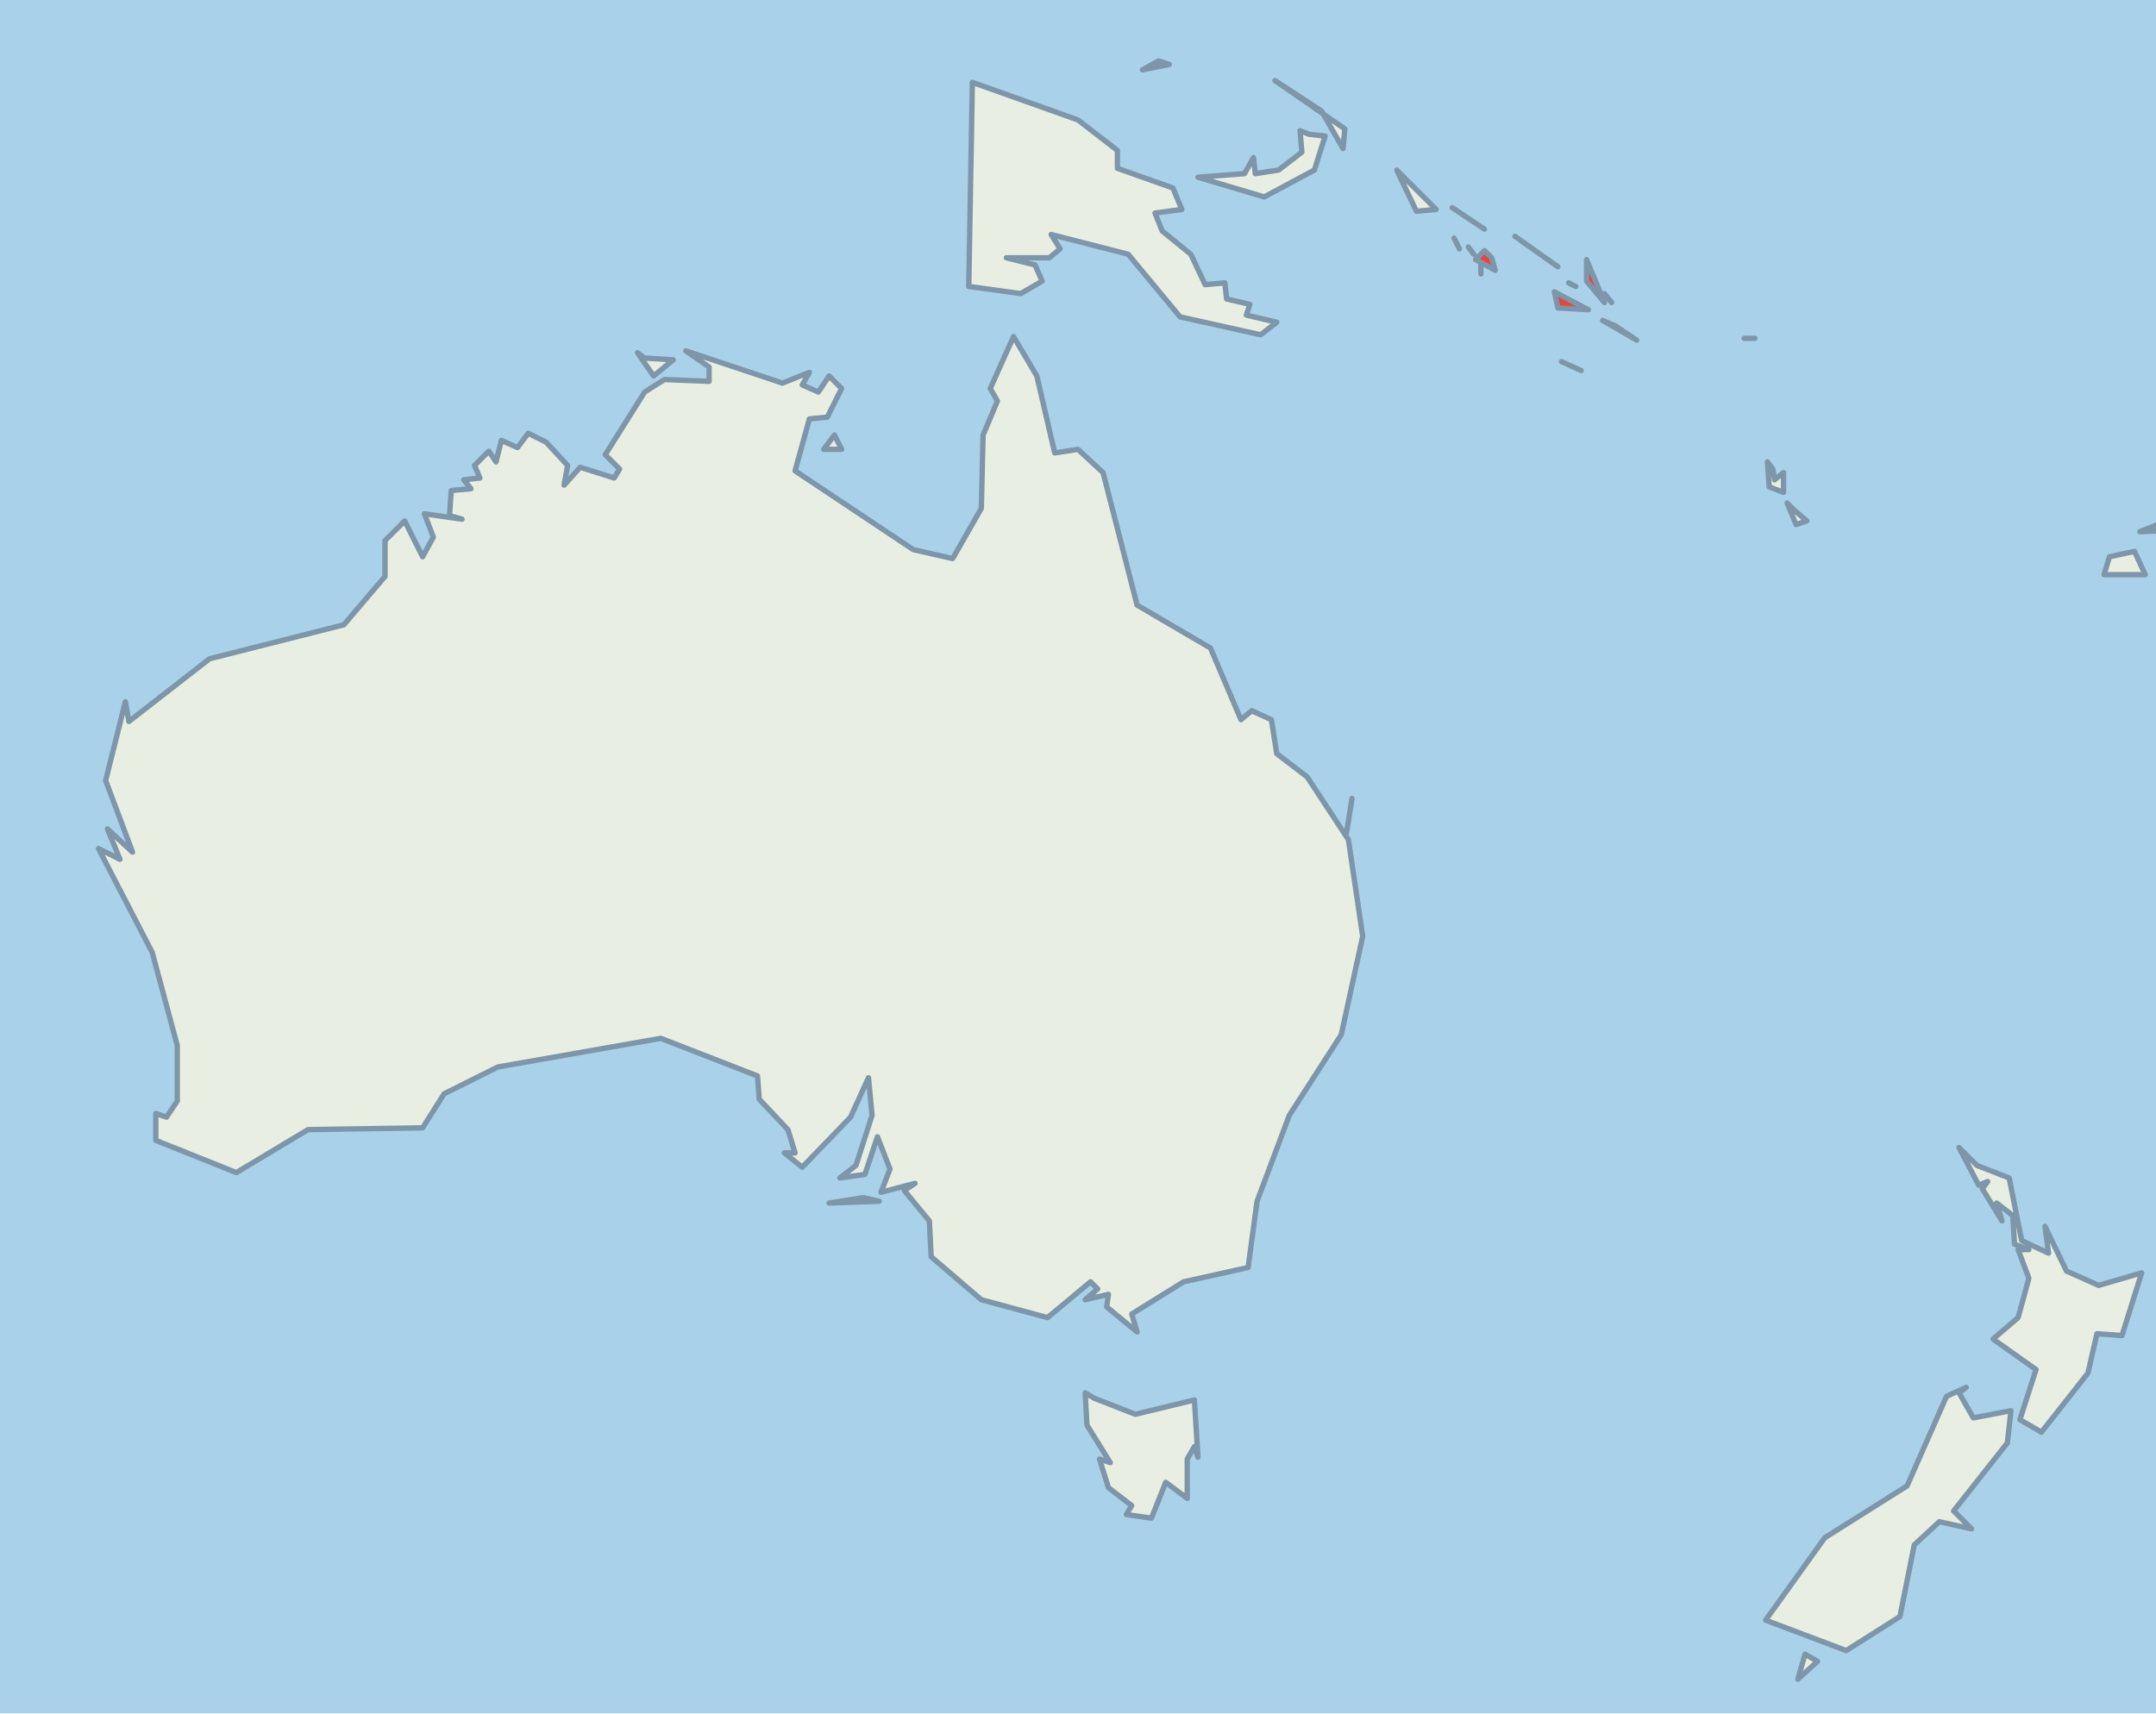
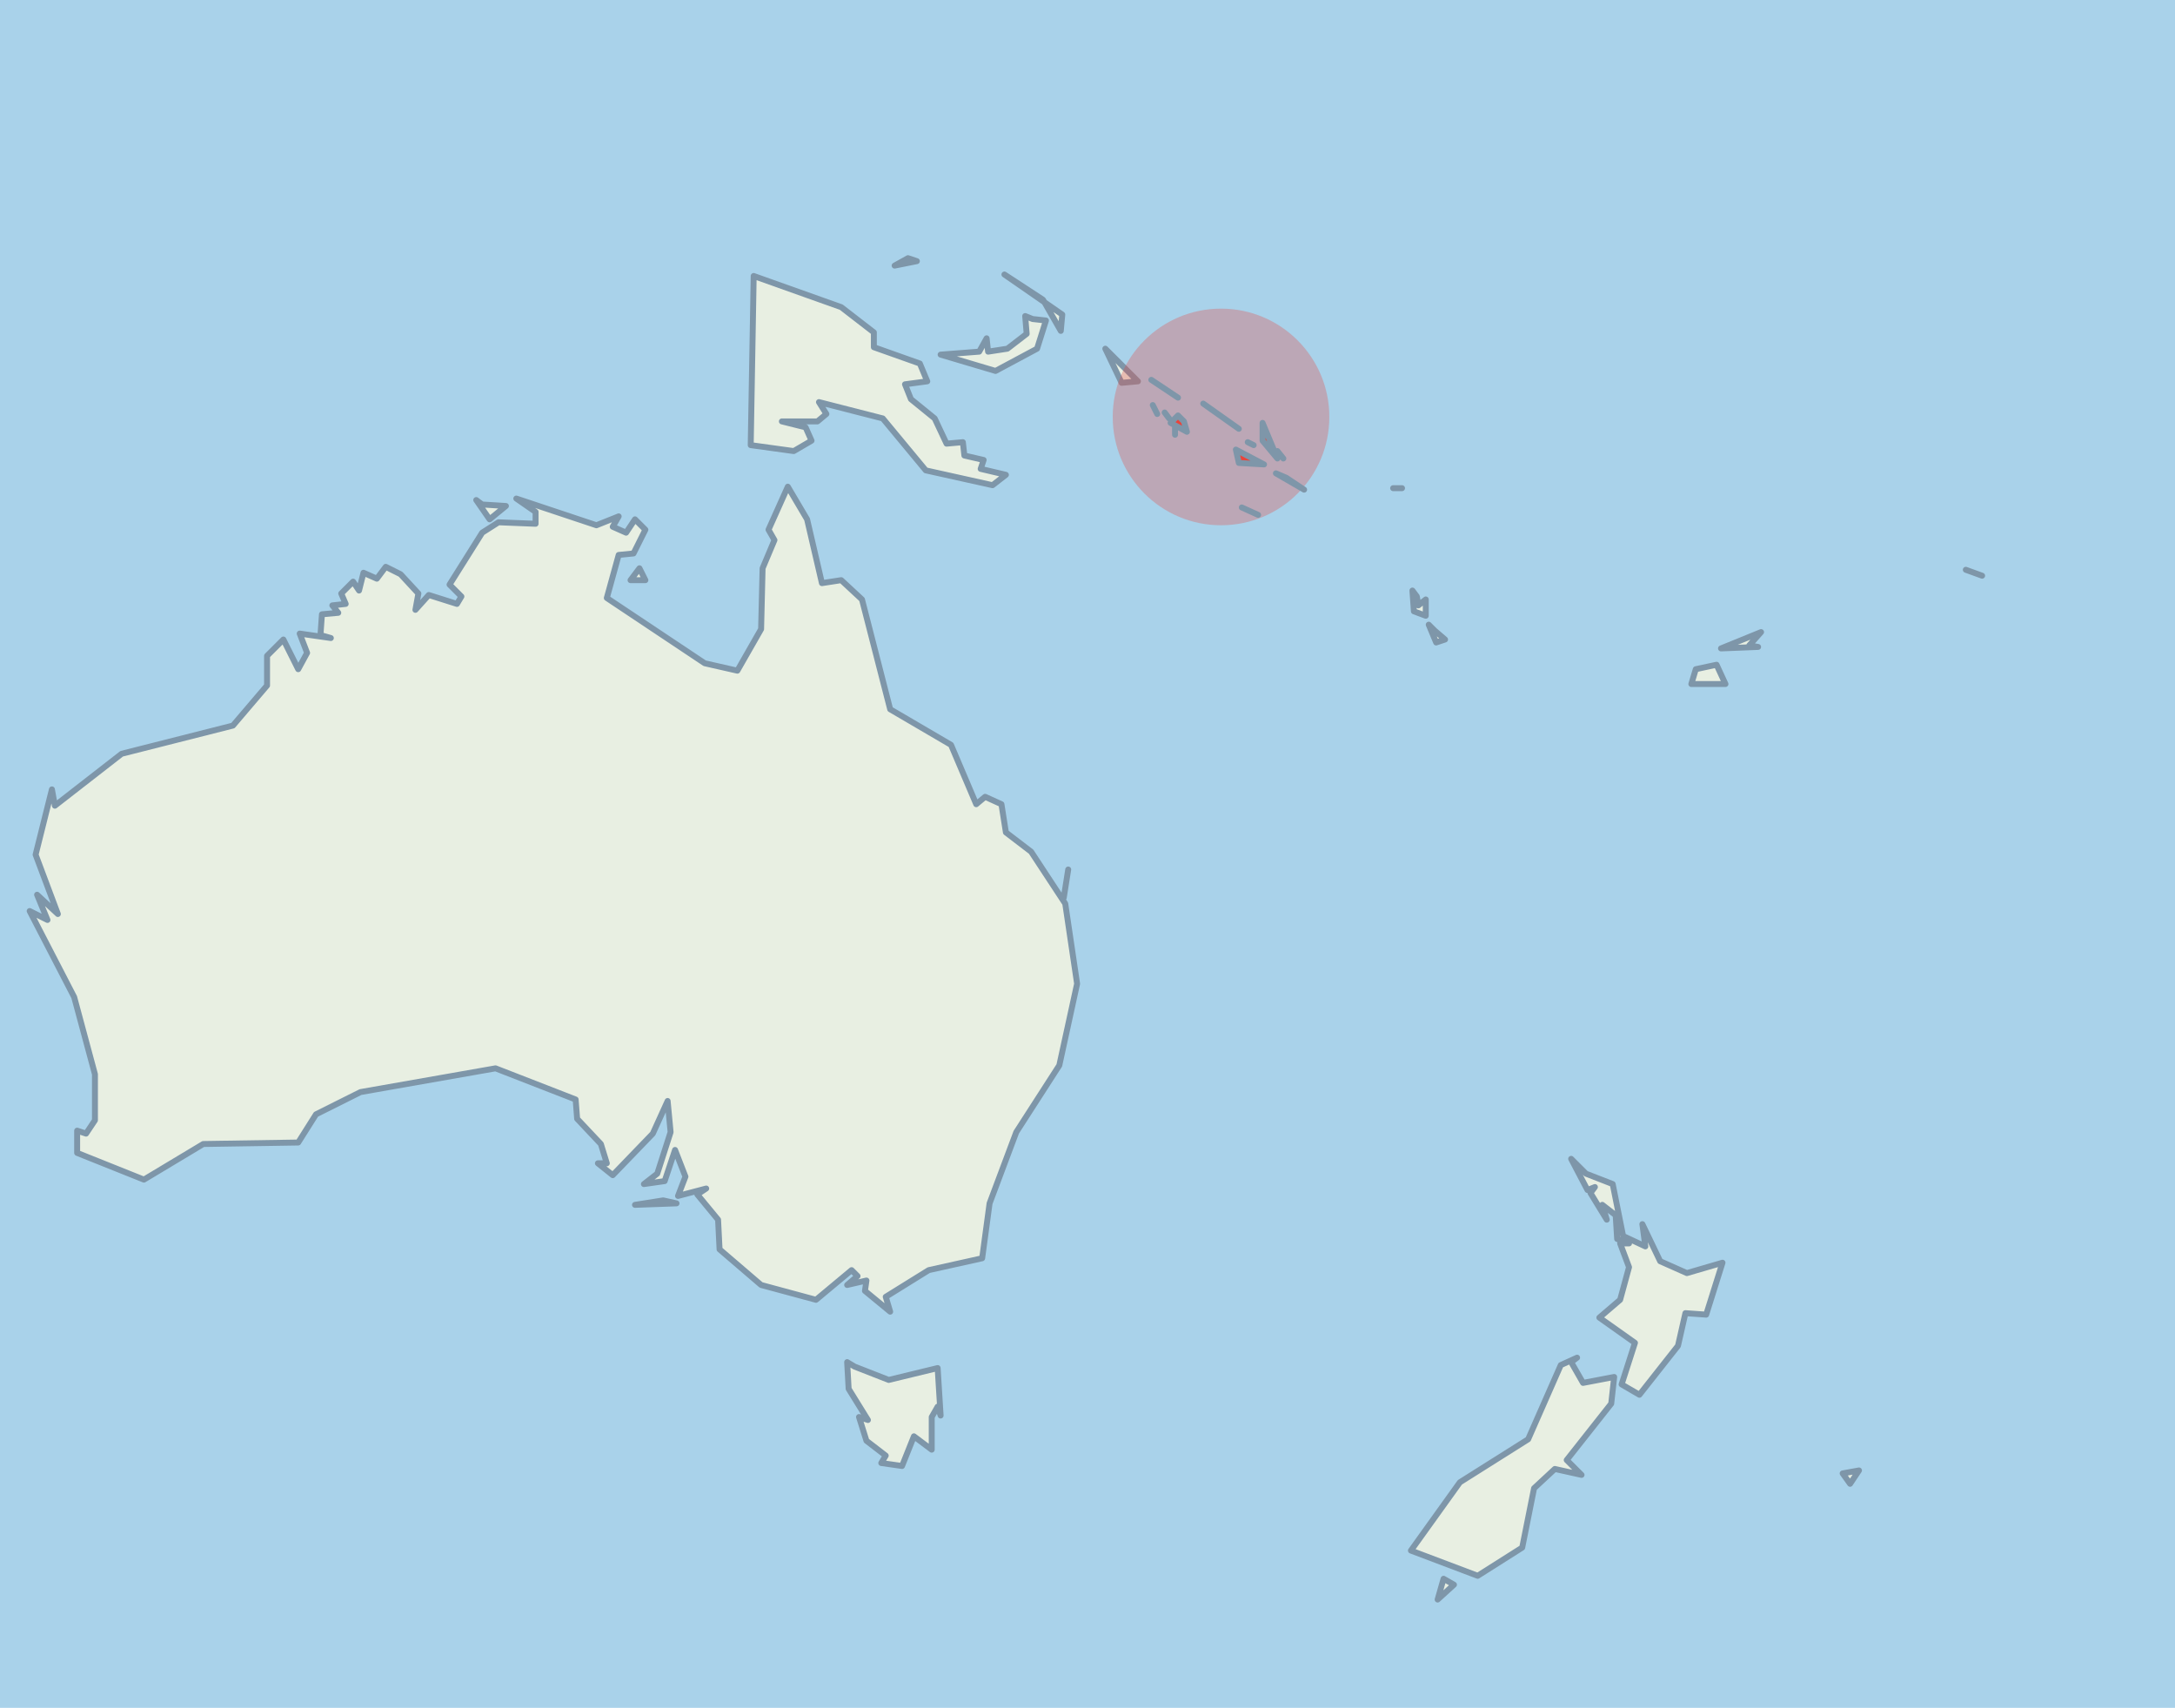
- <svg xmlns="http://www.w3.org/2000/svg" viewBox="1.920 0.000 1.204 0.957" preserveAspectRatio="xMidYMid meet">
-   <rect x="1.920" y="0.000" width="1.204" height="0.957" fill="#a9d2ea" />
-   <g stroke="#7e96a9" stroke-width="0.003" stroke-linejoin="round">
+ <svg xmlns="http://www.w3.org/2000/svg" viewBox="1.955 -0.140 1.466 1.151" preserveAspectRatio="xMidYMid meet">
+   <rect x="1.955" y="-0.140" width="1.466" height="1.151" fill="#a9d2ea" />
+   <g stroke="#7e96a9" stroke-width="0.004" stroke-linejoin="round">
    <path d="M2.499,0.21 2.509,0.253 2.522,0.251 2.536,0.264 2.555,0.338 2.596,0.362 2.613,0.402 2.619,0.397 2.63,0.402 2.633,0.421 2.65,0.434 2.673,0.469 2.681,0.523 2.669,0.578 2.64,0.623 2.622,0.671 2.617,0.708 2.581,0.716 2.552,0.734 2.555,0.744 2.538,0.73 2.539,0.723 2.526,0.726 2.533,0.72 2.529,0.716 2.505,0.736 2.468,0.726 2.44,0.702 2.439,0.682 2.425,0.665 2.431,0.661 2.412,0.666 2.417,0.653 2.41,0.635 2.403,0.656 2.389,0.658 2.398,0.651 2.407,0.623 2.405,0.602 2.395,0.624 2.368,0.652 2.358,0.644 2.364,0.644 2.36,0.631 2.344,0.614 2.343,0.601 2.289,0.58 2.198,0.596 2.168,0.611 2.156,0.63 2.092,0.631 2.052,0.655 2.007,0.637 2.007,0.622 2.013,0.624 2.019,0.615 2.019,0.584 2.005,0.532 1.975,0.474 1.987,0.48 1.98,0.463 1.994,0.476 1.979,0.436 1.99,0.392 1.992,0.403 2.037,0.368 2.112,0.349 2.135,0.322 2.135,0.302 2.146,0.291 2.156,0.311 2.162,0.3 2.157,0.287 2.178,0.29 2.171,0.288 2.172,0.274 2.183,0.273 2.179,0.268 2.188,0.267 2.185,0.26 2.193,0.252 2.197,0.258 2.2,0.246 2.209,0.25 2.215,0.242 2.225,0.247 2.237,0.26 2.235,0.271 2.244,0.261 2.263,0.267 2.266,0.262 2.258,0.254 2.28,0.219 2.291,0.212 2.316,0.213 2.316,0.205 2.303,0.196 2.357,0.214 2.372,0.208 2.368,0.215 2.377,0.219 2.383,0.21 2.39,0.217 2.382,0.233 2.372,0.234 2.364,0.263 2.43,0.307 2.452,0.312 2.468,0.284 2.469,0.243 2.477,0.224 2.473,0.217 2.486,0.188 2.499,0.21Z M2.672,0.465 2.675,0.446 2.672,0.465Z M2.386,0.243 2.39,0.251 2.38,0.251 2.386,0.243Z M2.28,0.2 2.296,0.201 2.285,0.21 2.276,0.197 2.28,0.2Z M2.402,0.669 2.411,0.671 2.383,0.672 2.402,0.669Z M2.531,0.781 2.554,0.79 2.587,0.782 2.589,0.814 2.587,0.808 2.583,0.815 2.583,0.837 2.571,0.828 2.563,0.848 2.549,0.846 2.552,0.841 2.539,0.831 2.534,0.815 2.54,0.817 2.527,0.796 2.526,0.778 2.531,0.781Z" fill="#e8efe2" />
    <path d="M3.142,0.286 3.134,0.295 3.14,0.296 3.115,0.297 3.142,0.286Z M3.112,0.308 3.118,0.321 3.095,0.321 3.098,0.311 3.112,0.308Z" fill="#e8efe2" />
-     <path d="M3.022,0.792 3.043,0.788 3.041,0.806 3.011,0.844 3.021,0.854 3.003,0.85 2.989,0.863 2.981,0.903 2.951,0.922 2.906,0.905 2.939,0.859 2.985,0.83 3.007,0.78 3.018,0.775 3.014,0.778 3.022,0.792Z M2.935,0.928 2.924,0.938 2.928,0.924 2.935,0.928Z M3.024,0.651 3.042,0.658 3.049,0.693 3.064,0.7 3.062,0.685 3.074,0.71 3.092,0.718 3.116,0.711 3.105,0.746 3.091,0.745 3.086,0.767 3.06,0.8 3.048,0.793 3.057,0.765 3.033,0.748 3.047,0.736 3.053,0.714 3.047,0.698 3.053,0.698 3.045,0.695 3.044,0.679 3.035,0.672 3.038,0.682 3.027,0.664 3.03,0.66 3.025,0.662 3.014,0.641 3.024,0.651Z M-3.075,0.851 -3.081,0.86 -3.087,0.853 -3.075,0.851Z" fill="#e8efe2" />
+     <path d="M3.022,0.792 3.043,0.788 3.041,0.806 3.011,0.844 3.021,0.854 3.003,0.85 2.989,0.863 2.981,0.903 2.951,0.922 2.906,0.905 2.939,0.859 2.985,0.83 3.007,0.78 3.018,0.775 3.014,0.778 3.022,0.792Z M2.935,0.928 2.924,0.938 2.928,0.924 2.935,0.928Z M3.024,0.651 3.042,0.658 3.049,0.693 3.064,0.7 3.062,0.685 3.074,0.71 3.092,0.718 3.116,0.711 3.105,0.746 3.091,0.745 3.086,0.767 3.06,0.8 3.048,0.793 3.057,0.765 3.033,0.748 3.047,0.736 3.053,0.714 3.047,0.698 3.053,0.698 3.045,0.695 3.044,0.679 3.035,0.672 3.038,0.682 3.027,0.664 3.03,0.66 3.025,0.662 3.014,0.641 3.024,0.651Z M3.208,0.851 3.202,0.86 3.197,0.853 3.208,0.851Z" fill="#e8efe2" />
    <path d="M2.67,0.083 2.658,0.062 2.632,0.045 2.671,0.072 2.67,0.083Z M2.651,0.075 2.66,0.076 2.654,0.095 2.626,0.11 2.589,0.099 2.615,0.097 2.62,0.088 2.621,0.097 2.634,0.095 2.647,0.085 2.646,0.073 2.651,0.075Z M2.461,0.16 2.463,0.046 2.522,0.067 2.544,0.084 2.544,0.094 2.575,0.105 2.58,0.117 2.565,0.119 2.569,0.129 2.585,0.142 2.593,0.159 2.604,0.158 2.605,0.167 2.618,0.17 2.616,0.176 2.633,0.18 2.624,0.187 2.579,0.177 2.55,0.142 2.507,0.131 2.512,0.139 2.506,0.144 2.482,0.144 2.498,0.148 2.502,0.157 2.49,0.164 2.461,0.16Z M2.567,0.034 2.573,0.036 2.558,0.039 2.567,0.034Z M2.722,0.117 2.711,0.118 2.7,0.095 2.722,0.117Z" fill="#e8efe2" />
-     <path d="M-2.992,0.248 -3.003,0.244 -2.992,0.248Z" fill="#e8efe2" />
+     <path d="M3.291,0.248 3.28,0.244 3.291,0.248Z" fill="#e8efe2" />
    <path d="M2.91,0.262 2.911,0.268 2.916,0.264 2.916,0.275 2.908,0.272 2.907,0.258 2.91,0.262Z M2.922,0.285 2.929,0.291 2.923,0.293 2.918,0.281 2.922,0.285Z" fill="#e8efe2" />
+     <circle cx="2.778" cy="0.141" r="0.073" fill="#e8453c" fill-opacity="0.3" stroke="none" />
    <path d="M2.9,0.189 2.894,0.189 2.9,0.189Z M2.803,0.207 2.792,0.202 2.803,0.207Z M2.82,0.169 2.816,0.164 2.82,0.169Z M2.796,0.158 2.8,0.16 2.796,0.158Z M2.753,0.144 2.755,0.151 2.744,0.145 2.749,0.14 2.753,0.144Z M2.747,0.153 2.747,0.147 2.747,0.153Z M2.735,0.139 2.732,0.133 2.735,0.139Z M2.743,0.142 2.74,0.138 2.743,0.142Z M2.788,0.163 2.807,0.173 2.79,0.172 2.788,0.163Z M2.79,0.149 2.766,0.132 2.79,0.149Z M2.749,0.128 2.731,0.116 2.749,0.128Z M2.806,0.145 2.816,0.169 2.806,0.157 2.806,0.145Z M2.822,0.182 2.834,0.19 2.815,0.179 2.822,0.182Z" fill="#e8453c" />
  </g>
</svg>
